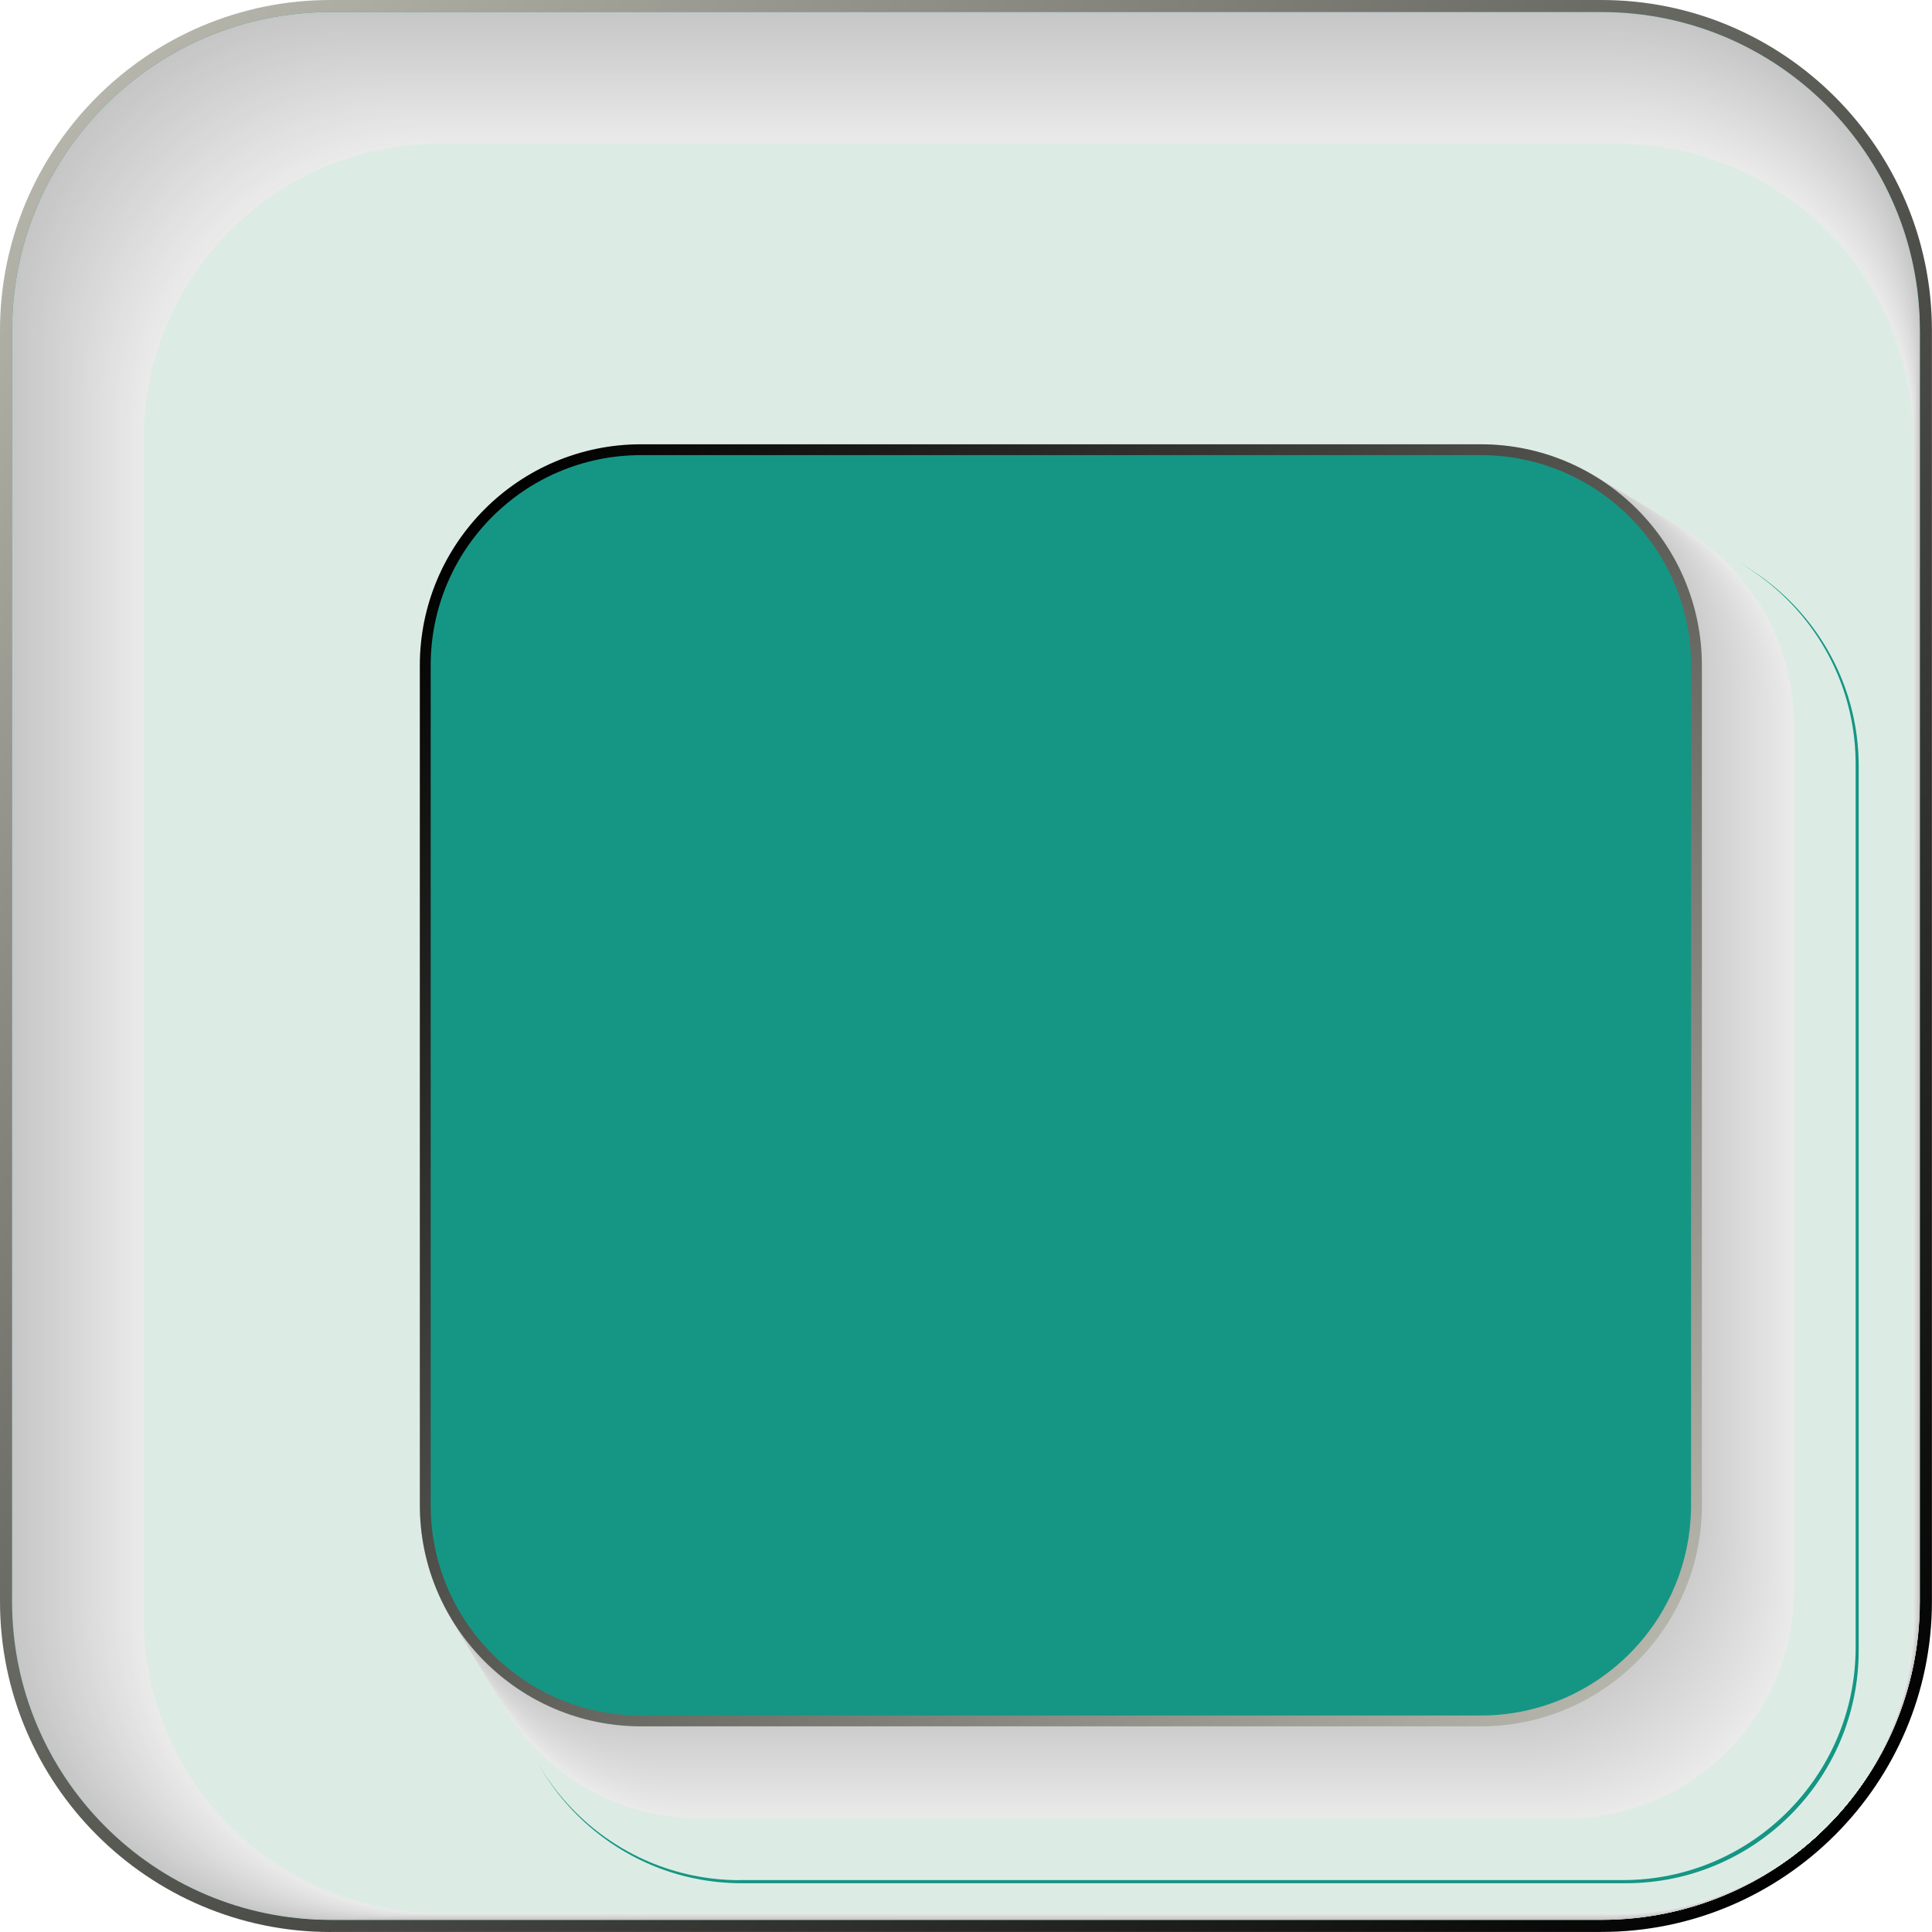
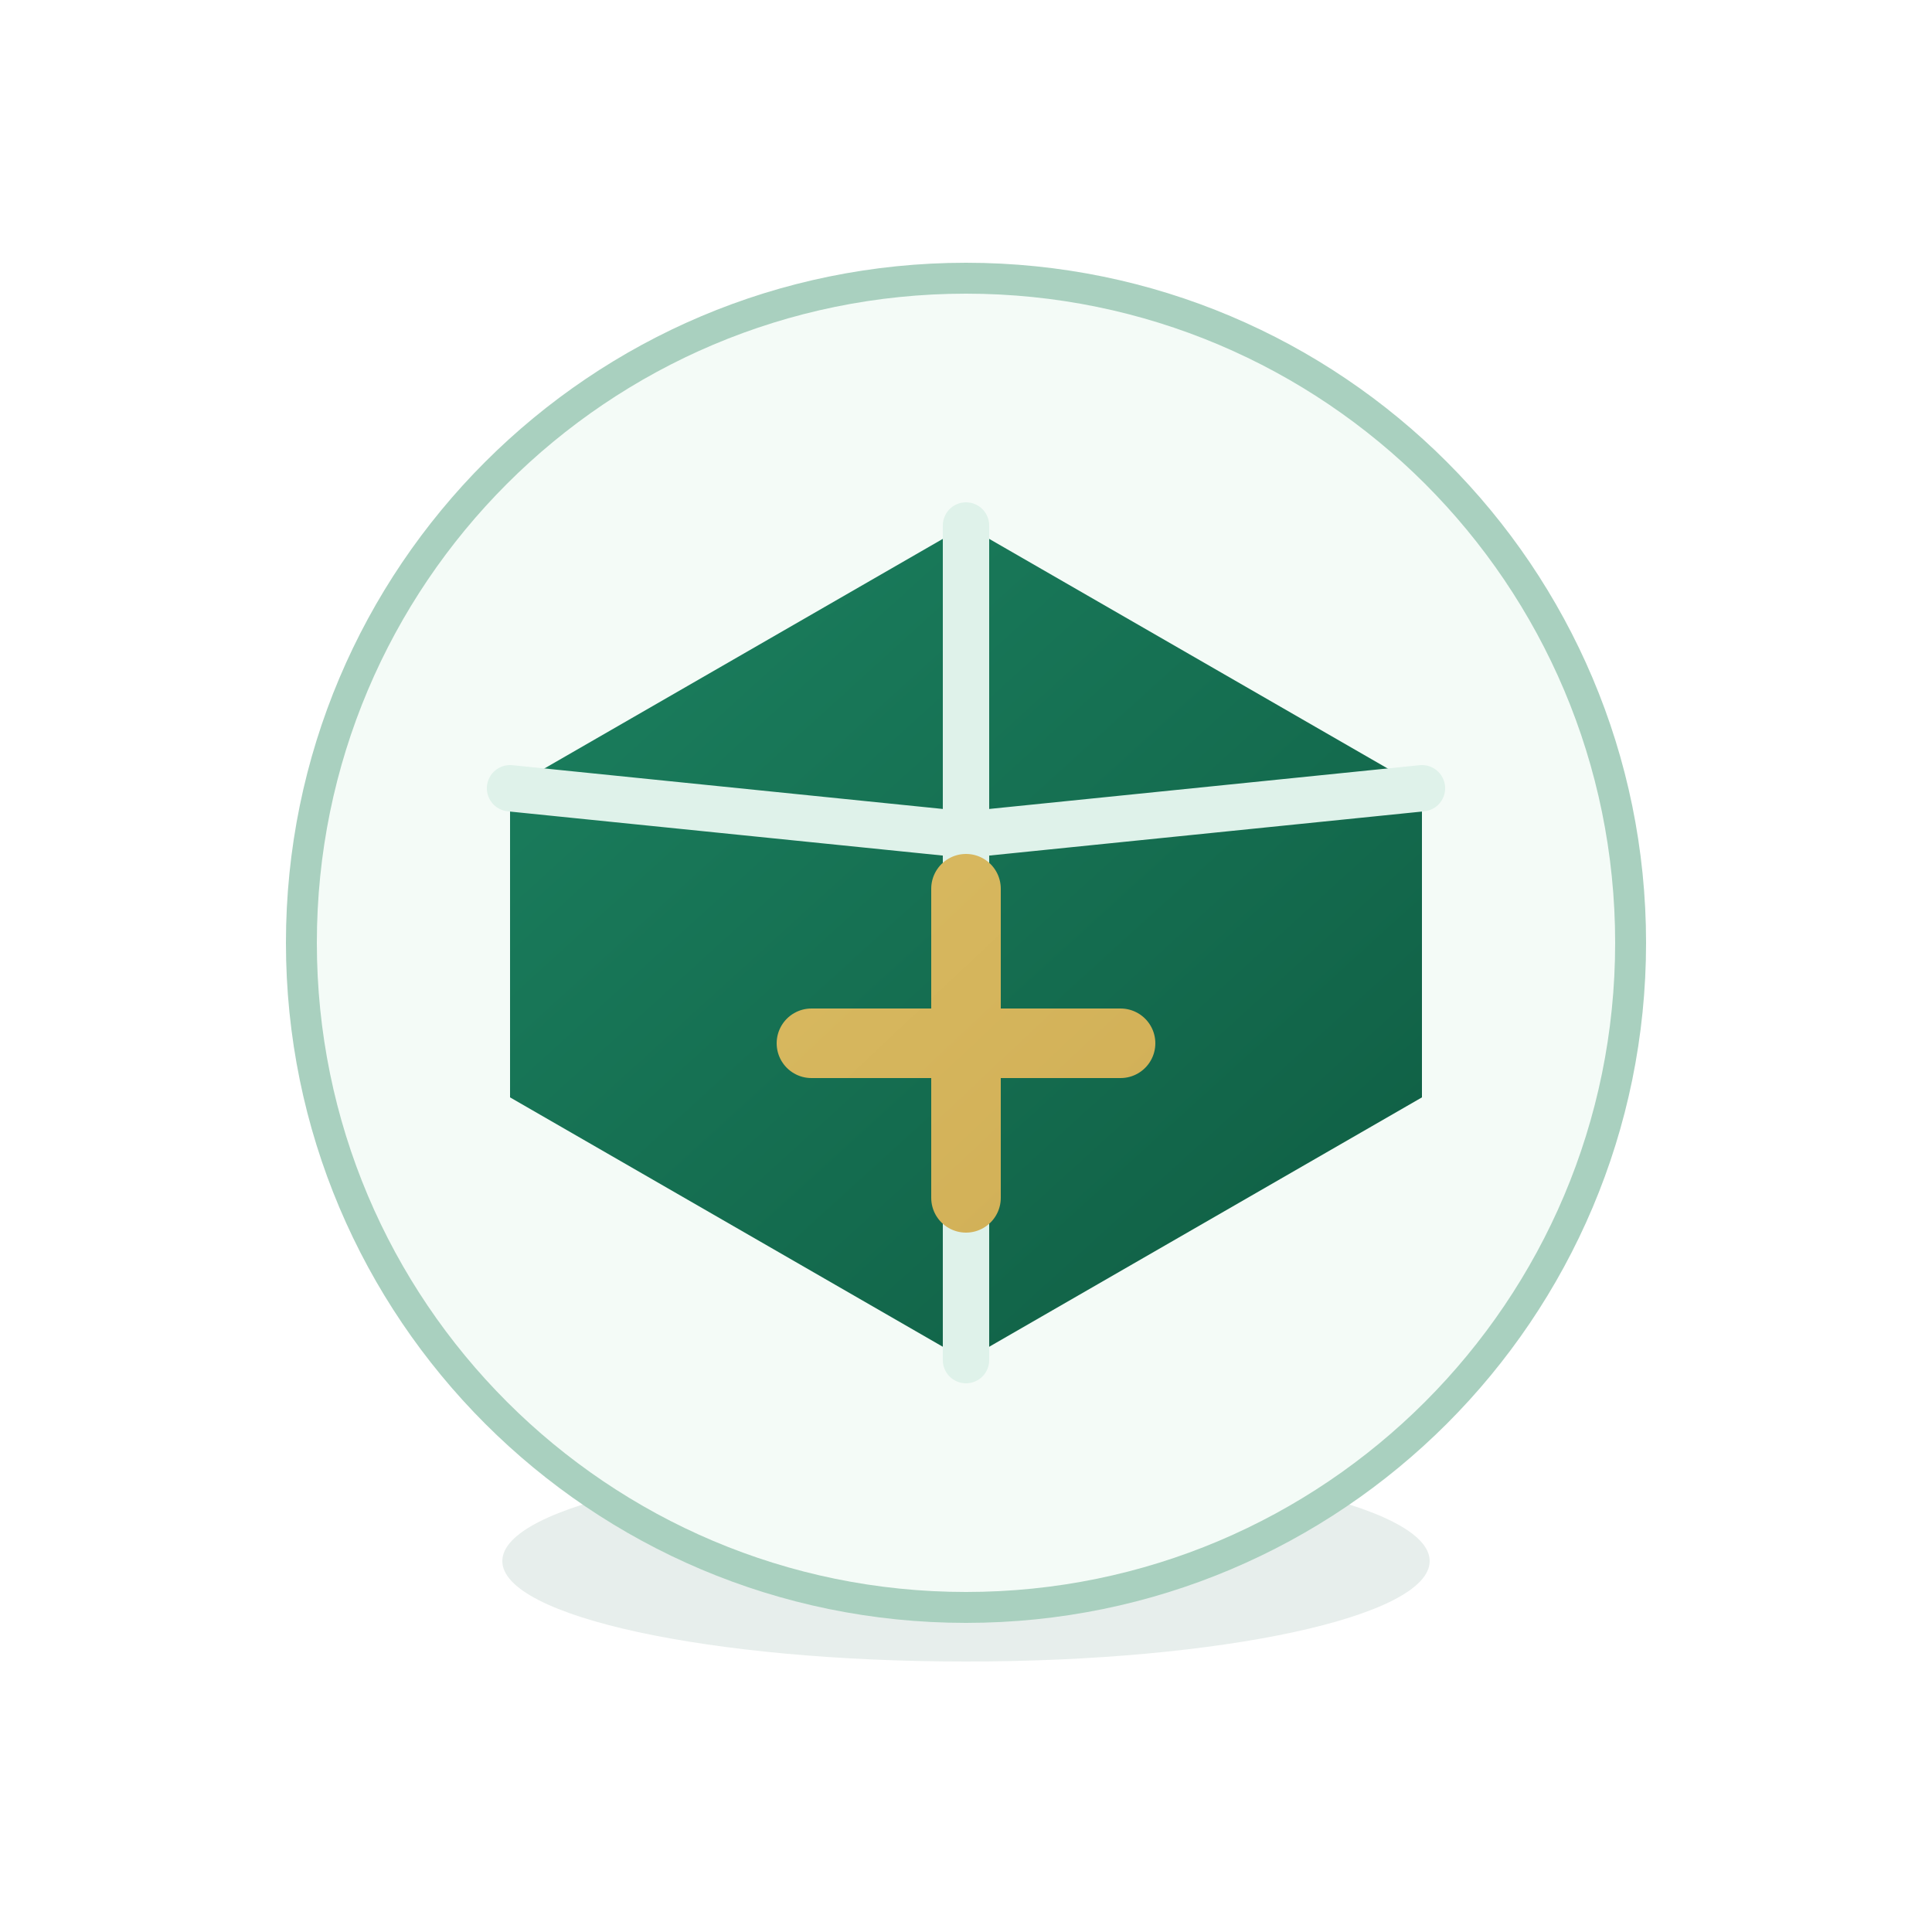
- <svg xmlns="http://www.w3.org/2000/svg" width="251.21" height="251.21" viewBox="0 0 251.21 251.21" overflow="visible">
-   <defs />
-   <g>
-     <linearGradient x1="238.606" y1="238.607" x2="12.6" y2="12.601" gradientUnits="userSpaceOnUse" id="SVGID_1_">
-       <stop offset="0" stop-color="#DCECE4FF7" />
-       <stop offset="1" stop-color="#B5B5AB" />
+ <svg xmlns="http://www.w3.org/2000/svg" width="500" height="500" viewBox="0 0 500 500" fill="none">
+   <defs>
+     <linearGradient id="g" x1="80" y1="64" x2="420" y2="438" gradientUnits="userSpaceOnUse">
+       <stop stop-color="#1F8B68" />
+       <stop offset="1" stop-color="#0B5139" />
    </linearGradient>
-     <path d="M42.97 251.21C19.28 251.21 0 231.93 0 208.24L0 42.97C0 19.28 19.28 0 42.97 0L208.23 0C231.92 0 251.2 19.28 251.2 42.97L251.2 208.23C251.2 231.92 231.92 251.2 208.23 251.2L42.97 251.2Z" fill="url(#SVGID_1_)" />
-     <path d="M208.24 249.63 42.97 249.63C20.11 249.63 1.57 231.09 1.57 208.23L1.57 42.97C1.57 20.11 20.11 1.57 42.97 1.57L208.23 1.57C231.09 1.57 249.63 20.11 249.63 42.97L249.63 208.23C249.63 231.1 231.1 249.63 208.24 249.63Z" fill="#159684" />
-     <g>
-       <path d="M208.24 249.63 42.97 249.63C20.11 249.63 1.57 231.09 1.57 208.23L1.57 42.97C1.57 20.11 20.11 1.57 42.97 1.57L208.23 1.57C231.09 1.57 249.63 20.11 249.63 42.97L249.63 208.23C249.63 231.1 231.1 249.63 208.24 249.63Z" fill="#C6C6C6" />
-       <path d="M208.28 249.62 43.28 249.62C20.45 249.62 1.95 231.11 1.95 208.29L1.95 43.29C1.95 20.46 20.46 1.96 43.28 1.96L208.28 1.96C231.11 1.96 249.61 20.47 249.61 43.29L249.61 208.29C249.62 231.11 231.11 249.62 208.28 249.62Z" fill="#C7C7C7" />
-       <path d="M208.33 249.6 43.59 249.6C20.8 249.6 2.32 231.12 2.32 208.33L2.32 43.59C2.32 20.8 20.8 2.32 43.59 2.32L208.33 2.32C231.12 2.32 249.6 20.8 249.6 43.59L249.6 208.33C249.6 231.12 231.12 249.6 208.33 249.6Z" fill="#C8C8C8" />
-       <path d="M208.37 249.58 43.89 249.58C21.13 249.58 2.69 231.13 2.69 208.38L2.69 43.89C2.69 21.13 21.14 2.69 43.89 2.69L208.37 2.69C231.13 2.69 249.57 21.14 249.57 43.89L249.57 208.37C249.58 231.13 231.13 249.58 208.37 249.58Z" fill="#C8C8C8" />
-       <path d="M208.42 249.56 44.2 249.56C21.48 249.56 3.06 231.14 3.06 208.42L3.06 44.2C3.06 21.48 21.48 3.06 44.2 3.06L208.42 3.06C231.14 3.06 249.56 21.48 249.56 44.2L249.56 208.42C249.56 231.14 231.14 249.56 208.42 249.56Z" fill="#C9C9C9" />
-       <path d="M208.46 249.54 44.51 249.54C21.83 249.54 3.44 231.15 3.44 208.47L3.44 44.51C3.44 21.83 21.83 3.44 44.51 3.44L208.47 3.44C231.15 3.44 249.54 21.83 249.54 44.51L249.54 208.47C249.54 231.15 231.15 249.54 208.46 249.54Z" fill="#CACACA" />
-       <path d="M208.51 249.52 44.81 249.52C22.16 249.52 3.8 231.16 3.8 208.51L3.8 44.81C3.8 22.16 22.16 3.8 44.81 3.8L208.51 3.8C231.16 3.8 249.52 22.16 249.52 44.81L249.52 208.51C249.52 231.16 231.16 249.52 208.51 249.52Z" fill="#CBCBCB" />
-       <path d="M208.56 249.5 45.12 249.5C22.51 249.5 4.18 231.17 4.18 208.56L4.18 45.12C4.18 22.51 22.51 4.18 45.12 4.18L208.56 4.18C231.17 4.18 249.5 22.51 249.5 45.12L249.5 208.56C249.5 231.17 231.17 249.5 208.56 249.5Z" fill="#CCCCCC" />
-       <path d="M208.6 249.48 45.43 249.48C22.85 249.48 4.55 231.18 4.55 208.6L4.55 45.43C4.55 22.85 22.85 4.55 45.43 4.55L208.6 4.55C231.18 4.55 249.48 22.85 249.48 45.43L249.48 208.6C249.48 231.18 231.18 249.48 208.6 249.48Z" fill="#CCCCCC" />
-       <path d="M208.65 249.46 45.74 249.46C23.2 249.46 4.93 231.19 4.93 208.65L4.93 45.74C4.92 23.2 23.2 4.92 45.74 4.92L208.65 4.92C231.19 4.92 249.46 23.19 249.46 45.73L249.46 208.64C249.46 231.19 231.19 249.46 208.65 249.46Z" fill="#CDCDCD" />
-       <path d="M208.69 249.44 46.04 249.44C23.54 249.44 5.29 231.2 5.29 208.69L5.29 46.04C5.3 23.54 23.54 5.3 46.04 5.3L208.69 5.3C231.19 5.3 249.44 23.54 249.44 46.05L249.44 208.7C249.44 231.2 231.2 249.44 208.69 249.44Z" fill="#CECECE" />
-       <path d="M208.74 249.42 46.35 249.42C23.88 249.42 5.67 231.21 5.67 208.74L5.67 46.35C5.67 23.88 23.88 5.67 46.35 5.67L208.74 5.67C231.21 5.67 249.42 23.88 249.42 46.35L249.42 208.74C249.42 231.21 231.21 249.42 208.74 249.42Z" fill="#CFCFCF" />
-       <path d="M208.79 249.4 46.66 249.4C24.23 249.4 6.05 231.22 6.05 208.79L6.05 46.66C6.05 24.23 24.23 6.05 46.66 6.05L208.79 6.05C231.22 6.05 249.4 24.23 249.4 46.66L249.4 208.79C249.4 231.22 231.22 249.4 208.79 249.4Z" fill="#D0D0D0" />
-       <path d="M208.83 249.38 46.96 249.38C24.57 249.38 6.41 231.23 6.41 208.83L6.41 46.96C6.41 24.57 24.56 6.41 46.96 6.41L208.83 6.41C231.22 6.41 249.38 24.56 249.38 46.96L249.38 208.83C249.38 231.23 231.23 249.38 208.83 249.38Z" fill="#D0D0D0" />
-       <path d="M208.88 249.36 47.27 249.36C24.91 249.36 6.79 231.24 6.79 208.88L6.79 47.27C6.79 24.91 24.91 6.79 47.27 6.79L208.88 6.79C231.24 6.79 249.36 24.91 249.36 47.27L249.36 208.88C249.36 231.24 231.24 249.36 208.88 249.36Z" fill="#D1D1D1" />
-       <path d="M208.92 249.34 47.58 249.34C25.26 249.34 7.16 231.24 7.16 208.92L7.16 47.58C7.16 25.26 25.26 7.16 47.58 7.16L208.92 7.16C231.24 7.16 249.34 25.26 249.34 47.58L249.34 208.92C249.34 231.25 231.24 249.34 208.92 249.34Z" fill="#D2D2D2" />
-       <path d="M208.97 249.32 47.88 249.32C25.59 249.32 7.53 231.25 7.53 208.97L7.53 47.89C7.53 25.6 25.6 7.53 47.88 7.53L208.96 7.53C231.25 7.53 249.31 25.6 249.31 47.88L249.31 208.96C249.32 231.25 231.25 249.32 208.97 249.32Z" fill="#D3D3D3" />
-       <path d="M209.01 249.3 48.19 249.3C25.94 249.3 7.9 231.26 7.9 209.01L7.9 48.19C7.9 25.94 25.94 7.9 48.19 7.9L209.01 7.9C231.26 7.9 249.3 25.94 249.3 48.19L249.3 209.01C249.3 231.26 231.26 249.3 209.01 249.3Z" fill="#D4D4D4" />
-       <path d="M209.06 249.28 48.5 249.28C26.29 249.28 8.28 231.27 8.28 209.06L8.28 48.5C8.28 26.29 26.29 8.28 48.5 8.28L209.06 8.28C231.27 8.28 249.28 26.29 249.28 48.5L249.28 209.06C249.28 231.27 231.27 249.28 209.06 249.28Z" fill="#D4D4D4" />
-       <path d="M209.11 249.26 48.81 249.26C26.63 249.26 8.65 231.28 8.65 209.1L8.65 48.81C8.65 26.63 26.63 8.65 48.81 8.65L209.11 8.65C231.29 8.65 249.27 26.63 249.27 48.81L249.27 209.11C249.26 231.28 231.28 249.26 209.11 249.26Z" fill="#D5D5D5" />
-       <path d="M209.15 249.24 49.11 249.24C26.97 249.24 9.02 231.29 9.02 209.15L9.02 49.11C9.02 26.97 26.97 9.02 49.11 9.02L209.15 9.02C231.29 9.02 249.24 26.97 249.24 49.11L249.24 209.15C249.24 231.29 231.29 249.24 209.15 249.24Z" fill="#D6D6D6" />
-       <path d="M209.2 249.22 49.42 249.22C27.31 249.22 9.39 231.3 9.39 209.19L9.39 49.42C9.4 27.32 27.32 9.4 49.42 9.4L209.2 9.4C231.31 9.4 249.23 27.32 249.23 49.43L249.23 209.2C249.22 231.3 231.3 249.22 209.2 249.22Z" fill="#D7D7D7" />
-       <path d="M209.24 249.2 49.73 249.2C27.66 249.2 9.77 231.31 9.77 209.24L9.77 49.73C9.77 27.66 27.66 9.77 49.73 9.77L209.25 9.77C231.32 9.77 249.21 27.66 249.21 49.73L249.21 209.25C249.2 231.31 231.31 249.2 209.24 249.2Z" fill="#D8D8D8" />
-       <path d="M209.29 249.18 50.03 249.18C28 249.18 10.14 231.32 10.14 209.29L10.14 50.03C10.14 28 28 10.14 50.03 10.14L209.28 10.14C231.31 10.14 249.17 28 249.17 50.03L249.17 209.28C249.18 231.32 231.32 249.18 209.29 249.18Z" fill="#D8D8D8" />
-       <path d="M209.34 249.16 50.34 249.16C28.34 249.16 10.51 231.33 10.51 209.33L10.51 50.34C10.51 28.34 28.34 10.51 50.34 10.51L209.33 10.51C231.33 10.51 249.16 28.34 249.16 50.34L249.16 209.33C249.16 231.33 231.33 249.16 209.34 249.16Z" fill="#D9D9D9" />
-       <path d="M209.38 249.14 50.65 249.14C28.69 249.14 10.89 231.34 10.89 209.38L10.89 50.65C10.89 28.69 28.69 10.89 50.65 10.89L209.38 10.89C231.34 10.89 249.14 28.69 249.14 50.65L249.14 209.38C249.14 231.34 231.34 249.14 209.38 249.14Z" fill="#DADADA" />
-       <path d="M209.43 249.13 50.96 249.13C29.04 249.13 11.26 231.36 11.26 209.43L11.26 50.96C11.26 29.04 29.03 11.26 50.96 11.26L209.43 11.26C231.35 11.26 249.13 29.03 249.13 50.96L249.13 209.43C249.12 231.35 231.35 249.13 209.43 249.13Z" fill="#DBDBDB" />
-       <path d="M209.47 249.11 51.26 249.11C29.37 249.11 11.63 231.37 11.63 209.48L11.63 51.26C11.63 29.37 29.37 11.63 51.26 11.63L209.47 11.63C231.36 11.63 249.1 29.37 249.1 51.26L249.1 209.47C249.11 231.36 231.36 249.11 209.47 249.11Z" fill="#DCDCDC" />
-       <path d="M209.52 249.09 51.57 249.09C29.72 249.09 12 231.38 12 209.52L12 51.57C12 29.72 29.72 12 51.57 12L209.52 12C231.37 12 249.09 29.71 249.09 51.57L249.09 209.52C249.09 231.37 231.37 249.09 209.52 249.09Z" fill="#DDDDDD" />
-       <path d="M209.56 249.07 51.88 249.07C30.06 249.07 12.38 231.38 12.38 209.57L12.38 51.88C12.38 30.06 30.07 12.38 51.88 12.38L209.57 12.38C231.39 12.38 249.07 30.07 249.07 51.88L249.07 209.57C249.07 231.38 231.38 249.07 209.56 249.07Z" fill="#DDDDDD" />
-       <path d="M209.61 249.05 52.18 249.05C30.4 249.05 12.74 231.39 12.74 209.61L12.74 52.18C12.74 30.4 30.4 12.74 52.18 12.74L209.61 12.74C231.39 12.74 249.05 30.4 249.05 52.18L249.05 209.61C249.05 231.39 231.39 249.05 209.61 249.05Z" fill="#DEDEDE" />
-       <path d="M209.66 249.03 52.49 249.03C30.75 249.03 13.12 231.4 13.12 209.66L13.12 52.49C13.12 30.75 30.75 13.12 52.49 13.12L209.65 13.12C231.39 13.12 249.02 30.75 249.02 52.49L249.02 209.65C249.03 231.4 231.4 249.03 209.66 249.03Z" fill="#DFDFDF" />
-       <path d="M209.7 249.01 52.8 249.01C31.09 249.01 13.49 231.41 13.49 209.7L13.49 52.8C13.49 31.09 31.09 13.49 52.8 13.49L209.7 13.49C231.41 13.49 249.01 31.09 249.01 52.8L249.01 209.7C249.01 231.41 231.41 249.01 209.7 249.01Z" fill="#E0E0E0" />
-       <path d="M209.75 248.99 53.11 248.99C31.44 248.99 13.87 231.42 13.87 209.75L13.87 53.11C13.87 31.44 31.44 13.87 53.11 13.87L209.75 13.87C231.42 13.87 248.99 31.44 248.99 53.11L248.99 209.75C248.99 231.42 231.42 248.99 209.75 248.99Z" fill="#E1E1E1" />
-       <path d="M209.79 248.97 53.41 248.97C31.77 248.97 14.24 231.43 14.24 209.8L14.24 53.41C14.24 31.77 31.78 14.24 53.41 14.24L209.79 14.24C231.43 14.24 248.96 31.78 248.96 53.41L248.96 209.79C248.97 231.43 231.43 248.97 209.79 248.97Z" fill="#E1E1E1" />
-       <path d="M209.84 248.95 53.72 248.95C32.12 248.95 14.61 231.44 14.61 209.84L14.61 53.72C14.61 32.12 32.12 14.61 53.72 14.61L209.84 14.61C231.44 14.61 248.95 32.12 248.95 53.72L248.95 209.84C248.95 231.44 231.44 248.95 209.84 248.95Z" fill="#E2E2E2" />
-       <path d="M209.89 248.93 54.03 248.93C32.47 248.93 14.99 231.45 14.99 209.89L14.99 54.03C14.99 32.47 32.47 14.99 54.03 14.99L209.89 14.99C231.45 14.99 248.93 32.47 248.93 54.03L248.93 209.89C248.93 231.45 231.45 248.93 209.89 248.93Z" fill="#E3E3E3" />
-       <path d="M209.93 248.91 54.33 248.91C32.8 248.91 15.35 231.46 15.35 209.93L15.35 54.33C15.35 32.8 32.8 15.35 54.33 15.35L209.93 15.35C231.46 15.35 248.91 32.8 248.91 54.33L248.91 209.93C248.91 231.46 231.46 248.91 209.93 248.91Z" fill="#E4E4E4" />
-       <path d="M209.98 248.89 54.64 248.89C33.15 248.89 15.73 231.47 15.73 209.98L15.73 54.64C15.73 33.15 33.15 15.73 54.64 15.73L209.98 15.73C231.47 15.73 248.89 33.15 248.89 54.64L248.89 209.98C248.89 231.47 231.47 248.89 209.98 248.89Z" fill="#E5E5E5" />
-       <path d="M210.02 248.87 54.95 248.87C33.5 248.87 16.1 231.48 16.1 210.02L16.1 54.95C16.1 33.5 33.49 16.1 54.95 16.1L210.02 16.1C231.47 16.1 248.87 33.49 248.87 54.95L248.87 210.02C248.87 231.48 231.48 248.87 210.02 248.87Z" fill="#E5E5E5" />
-       <path d="M210.07 248.85 55.26 248.85C33.84 248.85 16.48 231.49 16.48 210.07L16.48 55.26C16.48 33.84 33.84 16.48 55.26 16.48L210.07 16.48C231.49 16.48 248.85 33.84 248.85 55.26L248.85 210.07C248.85 231.49 231.49 248.85 210.07 248.85Z" fill="#E6E6E6" />
-       <path d="M210.11 248.83 55.56 248.83C34.18 248.83 16.84 231.5 16.84 210.11L16.84 55.56C16.84 34.18 34.17 16.84 55.56 16.84L210.11 16.84C231.49 16.84 248.83 34.17 248.83 55.56L248.83 210.11C248.83 231.5 231.5 248.83 210.11 248.83Z" fill="#E7E7E7" />
-       <path d="M210.16 248.81 55.87 248.81C34.52 248.81 17.22 231.51 17.22 210.16L17.22 55.87C17.22 34.52 34.52 17.22 55.87 17.22L210.16 17.22C231.51 17.22 248.81 34.52 248.81 55.87L248.81 210.16C248.81 231.51 231.51 248.81 210.16 248.81Z" fill="#E8E8E8" />
-       <path d="M210.21 248.79 56.18 248.79C34.87 248.79 17.59 231.51 17.59 210.2L17.59 56.18C17.59 34.87 34.87 17.59 56.18 17.59L210.21 17.59C231.52 17.59 248.8 34.87 248.8 56.18L248.8 210.21C248.79 231.52 231.52 248.79 210.21 248.79Z" fill="#E9E9E9" />
-       <path d="M210.25 248.77 56.48 248.77C35.21 248.77 17.96 231.52 17.96 210.25L17.96 56.48C17.96 35.21 35.21 17.96 56.48 17.96L210.25 17.96C231.52 17.96 248.77 35.21 248.77 56.48L248.77 210.25C248.77 231.53 231.53 248.77 210.25 248.77Z" fill="#E9E9E9" />
-       <path d="M210.3 248.75 56.79 248.75C35.55 248.75 18.34 231.53 18.34 210.3L18.34 56.79C18.34 35.55 35.56 18.34 56.79 18.34L210.3 18.34C231.54 18.34 248.75 35.56 248.75 56.79L248.75 210.3C248.75 231.54 231.54 248.75 210.3 248.75Z" fill="#EAEAEA" />
-       <path d="M210.34 248.73 57.1 248.73C35.9 248.73 18.71 231.54 18.71 210.34L18.71 57.1C18.71 35.9 35.9 18.71 57.1 18.71L210.35 18.71C231.55 18.71 248.74 35.9 248.74 57.1L248.74 210.35C248.73 231.55 231.55 248.73 210.34 248.73Z" fill="#DCECE4" />
-       <path d="M210.39 248.71 57.4 248.71C36.23 248.71 19.08 231.55 19.08 210.39L19.08 57.41C19.08 36.24 36.24 19.09 57.4 19.09L210.38 19.09C231.55 19.09 248.7 36.25 248.7 57.41L248.7 210.39C248.71 231.56 231.56 248.71 210.39 248.71Z" fill="#DCECE4" />
-       <path d="M210.44 248.69 57.71 248.69C36.58 248.69 19.45 231.56 19.45 210.43L19.45 57.71C19.45 36.58 36.58 19.45 57.71 19.45L210.43 19.45C231.56 19.45 248.69 36.58 248.69 57.71L248.69 210.43C248.69 231.57 231.56 248.69 210.44 248.69Z" fill="#DCECE4" />
-       <path d="M210.48 248.67 58.02 248.67C36.93 248.67 19.83 231.57 19.83 210.48L19.83 58.02C19.83 36.93 36.93 19.83 58.02 19.83L210.48 19.83C231.57 19.83 248.67 36.93 248.67 58.02L248.67 210.48C248.67 231.57 231.57 248.67 210.48 248.67Z" fill="#DCECE4" />
-       <path d="M210.53 248.65 58.33 248.65C37.27 248.65 20.2 231.58 20.2 210.52L20.2 58.33C20.2 37.27 37.27 20.2 58.33 20.2L210.53 20.2C231.59 20.2 248.66 37.27 248.66 58.33L248.66 210.53C248.65 231.58 231.58 248.65 210.53 248.65Z" fill="#DCECE4" />
-       <path d="M210.57 248.63 58.63 248.63C37.61 248.63 20.57 231.59 20.57 210.57L20.57 58.63C20.57 37.61 37.61 20.57 58.63 20.57L210.57 20.57C231.59 20.57 248.63 37.61 248.63 58.63L248.63 210.57C248.63 231.59 231.59 248.63 210.57 248.63Z" fill="#DCECE4" />
-     </g>
-     <g>
-       <linearGradient x1="63.021" y1="66.205" x2="212.85" y2="216.034" gradientUnits="userSpaceOnUse" id="SVGID_2_">
-         <stop offset="0" stop-color="#DCECE4FF7" />
-         <stop offset="1" stop-color="#B5B5AB" />
-       </linearGradient>
-       <g>
-         <path d="M96.44 244.87C79.74 244.87 66.16 231.29 66.16 214.59L66.16 99.62C66.16 82.92 79.74 69.34 96.44 69.34L211.4 69.34C228.1 69.34 241.68 82.92 241.68 99.62L241.68 214.59C241.68 231.29 228.1 244.87 211.4 244.87L96.44 244.87Z" fill="#159684" />
-         <path d="M96.18 244.47C79.5 244.47 65.93 230.9 65.93 214.22L65.93 99.36C65.93 82.68 79.5 69.11 96.18 69.11L211.03 69.11C227.71 69.11 241.28 82.68 241.28 99.36L241.28 214.21C241.28 230.89 227.71 244.46 211.03 244.46L96.18 244.46Z" fill="#DCECE4" />
-         <path d="M95.92 244.07C79.26 244.07 65.7 230.51 65.7 213.85L65.7 99.11C65.7 82.45 79.26 68.89 95.92 68.89L210.66 68.89C227.33 68.89 240.88 82.45 240.88 99.11L240.88 213.85C240.88 230.52 227.32 244.07 210.66 244.07L95.92 244.07Z" fill="#DCECE4" />
-         <path d="M95.67 243.67C79.02 243.67 65.48 230.13 65.48 213.48L65.48 98.85C65.48 82.2 79.02 68.66 95.67 68.66L210.3 68.66C226.95 68.66 240.49 82.2 240.49 98.85L240.49 213.48C240.49 230.13 226.95 243.67 210.3 243.67L95.67 243.67Z" fill="#DCECE4" />
-         <path d="M95.41 243.27C78.78 243.27 65.25 229.74 65.25 213.11L65.25 98.59C65.25 81.96 78.78 68.43 95.41 68.43L209.92 68.43C226.55 68.43 240.08 81.96 240.08 98.59L240.08 213.1C240.08 229.73 226.55 243.26 209.92 243.26L95.41 243.26Z" fill="#DCECE4" />
-         <path d="M95.15 242.87C78.53 242.87 65.02 229.35 65.02 212.74L65.02 98.34C65.02 81.72 78.54 68.21 95.15 68.21L209.55 68.21C226.17 68.21 239.68 81.73 239.68 98.34L239.68 212.74C239.68 229.36 226.16 242.87 209.55 242.87L95.15 242.87Z" fill="#DCECE4" />
-         <path d="M94.9 242.47C78.3 242.47 64.8 228.97 64.8 212.37L64.8 98.08C64.8 81.48 78.3 67.98 94.9 67.98L209.19 67.98C225.79 67.98 239.29 81.48 239.29 98.08L239.29 212.37C239.29 228.97 225.79 242.47 209.19 242.47L94.9 242.47Z" fill="#DCECE4" />
-         <path d="M94.64 242.07C78.06 242.07 64.57 228.58 64.57 212L64.57 97.82C64.57 81.24 78.06 67.75 94.64 67.75L208.81 67.75C225.39 67.75 238.88 81.24 238.88 97.82L238.88 212C238.88 228.58 225.39 242.07 208.81 242.07L94.64 242.07Z" fill="#DCECE4" />
-         <path d="M94.38 241.67C77.81 241.67 64.34 228.19 64.34 211.63L64.34 97.57C64.34 81 77.82 67.53 94.38 67.53L208.44 67.53C225.01 67.53 238.48 81.01 238.48 97.57L238.48 211.63C238.48 228.2 225 241.67 208.44 241.67L94.38 241.67Z" fill="#DCECE4" />
-         <path d="M94.13 241.27C77.58 241.27 64.12 227.81 64.12 211.26L64.12 97.31C64.12 80.76 77.58 67.3 94.13 67.3L208.08 67.3C224.63 67.3 238.09 80.76 238.09 97.31L238.09 211.26C238.09 227.81 224.63 241.27 208.08 241.27L94.13 241.27Z" fill="#DCECE4" />
-         <path d="M93.87 240.87C77.34 240.87 63.89 227.42 63.89 210.89L63.89 97.05C63.89 80.52 77.34 67.07 93.87 67.07L207.7 67.07C224.23 67.07 237.68 80.52 237.68 97.05L237.68 210.88C237.68 227.41 224.23 240.86 207.7 240.86L93.87 240.86Z" fill="#DCECE4" />
-         <path d="M93.61 240.47C77.09 240.47 63.66 227.03 63.66 210.52L63.66 96.8C63.66 80.28 77.1 66.85 93.61 66.85L207.33 66.85C223.85 66.85 237.28 80.29 237.28 96.8L237.28 210.52C237.28 227.04 223.84 240.47 207.33 240.47L93.61 240.47Z" fill="#DCECE4" />
-         <path d="M93.36 240.07C76.86 240.07 63.44 226.65 63.44 210.15L63.44 96.54C63.44 80.04 76.86 66.62 93.36 66.62L206.96 66.62C223.46 66.62 236.88 80.04 236.88 96.54L236.88 210.14C236.88 226.64 223.46 240.06 206.96 240.06L93.36 240.06Z" fill="#DCECE4" />
-         <path d="M93.1 239.67C76.62 239.67 63.21 226.26 63.21 209.78L63.21 96.28C63.21 79.8 76.62 66.39 93.1 66.39L206.59 66.39C223.07 66.39 236.48 79.8 236.48 96.28L236.48 209.77C236.48 226.25 223.07 239.66 206.59 239.66L93.1 239.66Z" fill="#DCECE4" />
-         <path d="M92.84 239.27C76.37 239.27 62.98 225.87 62.98 209.41L62.98 96.03C62.98 79.56 76.38 66.17 92.84 66.17L206.22 66.17C222.69 66.17 236.08 79.57 236.08 96.03L236.08 209.4C236.08 225.87 222.68 239.26 206.22 239.26L92.84 239.26Z" fill="#DCECE4" />
-         <path d="M92.59 238.87C76.14 238.87 62.76 225.49 62.76 209.04L62.76 95.77C62.76 79.32 76.14 65.94 92.59 65.94L205.85 65.94C222.3 65.94 235.68 79.32 235.68 95.77L235.68 209.03C235.68 225.48 222.3 238.86 205.85 238.86L92.59 238.86Z" fill="#DCECE4" />
-         <path d="M92.33 238.47C75.9 238.47 62.53 225.1 62.53 208.67L62.53 95.51C62.53 79.08 75.9 65.71 92.33 65.71L205.48 65.71C221.91 65.71 235.28 79.08 235.28 95.51L235.28 208.66C235.28 225.09 221.91 238.46 205.48 238.46L92.33 238.46Z" fill="#DCECE4" />
-         <path d="M92.07 238.07C75.65 238.07 62.3 224.71 62.3 208.3L62.3 95.26C62.3 78.84 75.66 65.49 92.07 65.49L205.11 65.49C221.53 65.49 234.88 78.85 234.88 95.26L234.88 208.3C234.88 224.72 221.52 238.07 205.11 238.07L92.07 238.07Z" fill="#DCECE4" />
-         <path d="M91.82 237.67C75.42 237.67 62.08 224.33 62.08 207.93L62.08 95C62.08 78.6 75.42 65.26 91.82 65.26L204.74 65.26C221.14 65.26 234.48 78.6 234.48 95L234.48 207.92C234.48 224.32 221.14 237.66 204.74 237.66L91.82 237.66Z" fill="#DCECE4" />
-         <path d="M91.56 237.27C75.18 237.27 61.85 223.94 61.85 207.56L61.85 94.74C61.85 78.36 75.18 65.03 91.56 65.03L204.37 65.03C220.76 65.03 234.08 78.36 234.08 94.74L234.08 207.55C234.08 223.93 220.75 237.26 204.37 237.26L91.56 237.26Z" fill="#DCECE4" />
-         <path d="M91.3 236.87C74.93 236.87 61.62 223.55 61.62 207.19L61.62 94.49C61.62 78.12 74.94 64.81 91.3 64.81L204 64.81C220.37 64.81 233.68 78.13 233.68 94.49L233.68 207.19C233.68 223.56 220.36 236.87 204 236.87L91.3 236.87Z" fill="#DCECE4" />
-         <path d="M91.05 236.47C74.7 236.47 61.4 223.17 61.4 206.82L61.4 94.23C61.4 77.88 74.7 64.58 91.05 64.58L203.63 64.58C219.98 64.58 233.28 77.88 233.28 94.23L233.28 206.81C233.28 223.16 219.98 236.46 203.63 236.46L91.05 236.46Z" fill="#EAEAEA" />
-         <path d="M90.79 236.07C74.45 236.07 61.17 222.78 61.17 206.45L61.17 93.97C61.17 77.63 74.46 64.35 90.79 64.35L203.26 64.35C219.6 64.35 232.88 77.64 232.88 93.97L232.88 206.44C232.88 222.78 219.59 236.06 203.26 236.06L90.79 236.06Z" fill="#E9E9E9" />
-         <path d="M90.53 235.67C74.21 235.67 60.94 222.39 60.94 206.07L60.94 93.72C60.94 77.4 74.22 64.13 90.53 64.13L202.89 64.13C219.21 64.13 232.49 77.41 232.49 93.72L232.49 206.08C232.49 222.4 219.21 235.68 202.89 235.68L90.53 235.68Z" fill="#E8E8E8" />
-         <path d="M90.28 235.27C73.98 235.27 60.72 222.01 60.72 205.7L60.72 93.46C60.72 77.16 73.98 63.9 90.28 63.9L202.52 63.9C218.82 63.9 232.09 77.16 232.09 93.46L232.09 205.7C232.09 222 218.83 235.27 202.52 235.27L90.28 235.27Z" fill="#E7E7E7" />
-         <path d="M90.02 234.87C73.73 234.87 60.49 221.62 60.49 205.33L60.49 93.2C60.49 76.91 73.74 63.67 90.02 63.67L202.15 63.67C218.44 63.67 231.69 76.92 231.69 93.2L231.69 205.33C231.69 221.62 218.44 234.87 202.15 234.87L90.02 234.87Z" fill="#E6E6E6" />
-         <path d="M89.76 234.47C73.49 234.47 60.26 221.23 60.26 204.96L60.26 92.95C60.26 76.68 73.5 63.44 89.76 63.44L201.78 63.44C218.05 63.44 231.29 76.68 231.29 92.95L231.29 204.97C231.29 221.24 218.05 234.48 201.78 234.48L89.76 234.48Z" fill="#E5E5E5" />
-         <path d="M89.51 234.07C73.26 234.07 60.04 220.85 60.04 204.59L60.04 92.69C60.04 76.44 73.26 63.21 89.51 63.21L201.41 63.21C217.66 63.21 230.89 76.43 230.89 92.69L230.89 204.59C230.89 220.84 217.67 234.07 201.41 234.07L89.51 234.07Z" fill="#E4E4E4" />
-         <path d="M89.25 233.67C73.01 233.67 59.8 220.46 59.8 204.22L59.8 92.43C59.8 76.19 73.01 62.98 89.25 62.98L201.04 62.98C217.28 62.98 230.49 76.19 230.49 92.43L230.49 204.22C230.49 220.46 217.28 233.67 201.04 233.67L89.25 233.67Z" fill="#E3E3E3" />
-         <path d="M88.99 233.27C72.77 233.27 59.57 220.07 59.57 203.85L59.57 92.18C59.57 75.96 72.77 62.76 88.99 62.76L200.67 62.76C216.89 62.76 230.09 75.96 230.09 92.18L230.09 203.86C230.09 220.08 216.89 233.28 200.67 233.28L88.99 233.28Z" fill="#E2E2E2" />
-         <path d="M88.74 232.87C72.54 232.87 59.35 219.69 59.35 203.48L59.35 91.92C59.35 75.72 72.53 62.53 88.74 62.53L200.3 62.53C216.5 62.53 229.69 75.71 229.69 91.92L229.69 203.48C229.69 219.68 216.51 232.87 200.3 232.87L88.74 232.87Z" fill="#E1E1E1" />
-         <path d="M88.48 232.47C72.29 232.47 59.12 219.3 59.12 203.11L59.12 91.66C59.12 75.47 72.29 62.3 88.48 62.3L199.93 62.3C216.12 62.3 229.29 75.47 229.29 91.66L229.29 203.11C229.29 219.3 216.12 232.47 199.93 232.47L88.48 232.47Z" fill="#E0E0E0" />
-         <path d="M88.22 232.07C72.05 232.07 58.89 218.91 58.89 202.74L58.89 91.41C58.89 75.24 72.05 62.08 88.22 62.08L199.55 62.08C215.72 62.08 228.88 75.24 228.88 91.41L228.88 202.74C228.88 218.91 215.72 232.07 199.55 232.07L88.22 232.07Z" fill="#DFDFDF" />
-         <path d="M87.97 231.67C71.82 231.67 58.67 218.53 58.67 202.37L58.67 91.15C58.67 75 71.81 61.85 87.97 61.85L199.19 61.85C215.34 61.85 228.49 74.99 228.49 91.15L228.49 202.37C228.49 218.52 215.35 231.67 199.19 231.67L87.97 231.67Z" fill="#DEDEDE" />
-         <path d="M87.71 231.27C71.57 231.27 58.44 218.14 58.44 202L58.44 90.89C58.44 74.75 71.57 61.62 87.71 61.62L198.82 61.62C214.96 61.62 228.09 74.75 228.09 90.89L228.09 202C228.09 218.14 214.96 231.27 198.82 231.27L87.71 231.27Z" fill="#DDDDDD" />
-         <path d="M87.45 230.87C71.33 230.87 58.21 217.75 58.21 201.63L58.21 90.64C58.21 74.52 71.33 61.4 87.45 61.4L198.44 61.4C214.56 61.4 227.68 74.51 227.68 90.64L227.68 201.63C227.68 217.75 214.56 230.87 198.44 230.87L87.45 230.87Z" fill="#DCDCDC" />
-         <path d="M87.2 230.47C71.1 230.47 57.99 217.37 57.99 201.26L57.99 90.38C57.99 74.28 71.09 61.17 87.2 61.17L198.08 61.17C214.18 61.17 227.29 74.27 227.29 90.38L227.29 201.26C227.29 217.36 214.19 230.47 198.08 230.47L87.2 230.47Z" fill="#DBDBDB" />
-         <path d="M86.94 230.07C70.85 230.07 57.76 216.98 57.76 200.89L57.76 90.12C57.76 74.03 70.85 60.94 86.94 60.94L197.71 60.94C213.8 60.94 226.89 74.03 226.89 90.12L226.89 200.89C226.89 216.98 213.8 230.07 197.71 230.07L86.94 230.07Z" fill="#DADADA" />
-         <path d="M86.68 229.67C70.61 229.67 57.53 216.6 57.53 200.52L57.53 89.87C57.53 73.8 70.6 60.72 86.68 60.72L197.33 60.72C213.4 60.72 226.48 73.79 226.48 89.87L226.48 200.52C226.48 216.59 213.41 229.67 197.33 229.67L86.68 229.67Z" fill="#D9D9D9" />
-         <path d="M86.43 229.27C70.38 229.27 57.31 216.21 57.31 200.15L57.31 89.61C57.31 73.56 70.37 60.49 86.43 60.49L196.97 60.49C213.03 60.49 226.09 73.55 226.09 89.61L226.09 200.15C226.09 216.21 213.03 229.27 196.97 229.27L86.43 229.27Z" fill="#D8D8D8" />
-         <path d="M86.17 228.87C70.13 228.87 57.08 215.82 57.08 199.78L57.08 89.35C57.08 73.31 70.13 60.26 86.17 60.26L196.6 60.26C212.64 60.26 225.69 73.31 225.69 89.35L225.69 199.78C225.69 215.82 212.64 228.87 196.6 228.87L86.17 228.87Z" fill="#D7D7D7" />
-         <path d="M85.91 228.47C69.89 228.47 56.85 215.44 56.85 199.41L56.85 89.1C56.85 73.08 69.88 60.04 85.91 60.04L196.22 60.04C212.24 60.04 225.28 73.07 225.28 89.1L225.28 199.41C225.28 215.43 212.25 228.47 196.22 228.47L85.91 228.47Z" fill="#D6D6D6" />
-         <path d="M85.66 228.07C69.65 228.07 56.63 215.05 56.63 199.04L56.63 88.84C56.63 72.83 69.65 59.81 85.66 59.81L195.86 59.81C211.87 59.81 224.89 72.83 224.89 88.84L224.89 199.04C224.89 215.05 211.87 228.07 195.86 228.07L85.66 228.07Z" fill="#D5D5D5" />
-         <path d="M85.4 227.67C69.41 227.67 56.4 214.66 56.4 198.67L56.4 88.58C56.4 72.59 69.41 59.58 85.4 59.58L195.49 59.58C211.48 59.58 224.49 72.59 224.49 88.58L224.49 198.67C224.49 214.66 211.48 227.67 195.49 227.67L85.4 227.67Z" fill="#D4D4D4" />
-         <path d="M85.14 227.27C69.17 227.27 56.17 214.28 56.17 198.3L56.17 88.33C56.17 72.36 69.16 59.36 85.14 59.36L195.11 59.36C211.08 59.36 224.08 72.35 224.08 88.33L224.08 198.3C224.08 214.27 211.09 227.27 195.11 227.27L85.14 227.27Z" fill="#D3D3D3" />
-         <path d="M84.89 226.87C68.93 226.87 55.95 213.89 55.95 197.93L55.95 88.07C55.95 72.11 68.93 59.13 84.89 59.13L194.75 59.13C210.71 59.13 223.69 72.11 223.69 88.07L223.69 197.93C223.69 213.89 210.71 226.87 194.75 226.87L84.89 226.87Z" fill="#D2D2D2" />
-         <path d="M84.63 226.47C68.69 226.47 55.72 213.5 55.72 197.56L55.72 87.81C55.72 71.87 68.69 58.9 84.63 58.9L194.38 58.9C210.32 58.9 223.29 71.87 223.29 87.81L223.29 197.56C223.29 213.5 210.32 226.47 194.38 226.47L84.63 226.47Z" fill="#D1D1D1" />
-         <path d="M84.37 226.07C68.45 226.07 55.49 213.12 55.49 197.19L55.49 87.56C55.49 71.64 68.44 58.68 84.37 58.68L194 58.68C209.92 58.68 222.88 71.63 222.88 87.56L222.88 197.19C222.88 213.11 209.93 226.07 194 226.07L84.37 226.07Z" fill="#D0D0D0" />
-         <path d="M84.12 225.67C68.21 225.67 55.27 212.73 55.27 196.82L55.27 87.3C55.27 71.39 68.21 58.45 84.12 58.45L193.64 58.45C209.55 58.45 222.49 71.39 222.49 87.3L222.49 196.82C222.49 212.73 209.55 225.67 193.64 225.67L84.12 225.67Z" fill="#CFCFCF" />
-         <path d="M83.86 225.27C67.97 225.27 55.04 212.34 55.04 196.45L55.04 87.04C55.04 71.15 67.97 58.22 83.86 58.22L193.26 58.22C209.15 58.22 222.08 71.15 222.08 87.04L222.08 196.44C222.08 212.33 209.15 225.26 193.26 225.26L83.86 225.26Z" fill="#CECECE" />
-         <path d="M83.6 224.87C67.73 224.87 54.81 211.96 54.81 196.08L54.81 86.79C54.82 70.91 67.73 58 83.6 58L192.89 58C208.76 58 221.68 70.91 221.68 86.79L221.68 196.08C221.68 211.95 208.77 224.87 192.89 224.87L83.6 224.87Z" fill="#CDCDCD" />
-         <path d="M83.35 224.47C67.49 224.47 54.59 211.57 54.59 195.71L54.59 86.53C54.59 70.67 67.49 57.77 83.35 57.77L192.53 57.77C208.39 57.77 221.29 70.67 221.29 86.53L221.29 195.71C221.29 211.57 208.39 224.47 192.53 224.47L83.35 224.47Z" fill="#CCCCCC" />
-       </g>
-       <path d="M83.35 224.47C67.49 224.47 54.59 211.57 54.59 195.71L54.59 86.53C54.59 70.67 67.49 57.77 83.35 57.77L192.53 57.77C208.39 57.77 221.29 70.67 221.29 86.53L221.29 195.71C221.29 211.57 208.39 224.47 192.53 224.47L83.35 224.47Z" fill="url(#SVGID_2_)" />
-       <path d="M192.52 223.06 83.35 223.06C68.25 223.06 56 210.82 56 195.71L56 86.53C56 71.43 68.24 59.18 83.35 59.18L192.53 59.18C207.63 59.18 219.88 71.42 219.88 86.53L219.88 195.71C219.87 210.81 207.63 223.06 192.52 223.06Z" fill="#159684" />
-     </g>
-   </g>
+     <linearGradient id="a" x1="90" y1="80" x2="410" y2="420" gradientUnits="userSpaceOnUse">
+       <stop stop-color="#E4C96F" />
+       <stop offset="1" stop-color="#C7A24A" />
+     </linearGradient>
+     <linearGradient id="t" x1="88" y1="80" x2="420" y2="410" gradientUnits="userSpaceOnUse">
+       <stop stop-color="#2BC7B8" />
+       <stop offset="1" stop-color="#16A394" />
+     </linearGradient>
+   </defs>
+   <ellipse cx="250" cy="404" rx="120" ry="26" fill="#0B5139" opacity="0.10" />
+   <circle cx="250" cy="244" r="172" fill="#F4FBF7" stroke="#A9D0BF" stroke-width="8" />
+   <path d="M250 136l118 68v80L250 352l-118-68v-80z" fill="url(#g)" />
+   <path d="M250 136v80l118-12M250 216l-118-12M250 216v136" stroke="#DFF2EA" stroke-width="12" stroke-linecap="round" stroke-linejoin="round" />
+   <path d="M210 270h80M250 230v80" stroke="url(#a)" stroke-width="18" stroke-linecap="round" />
</svg>
